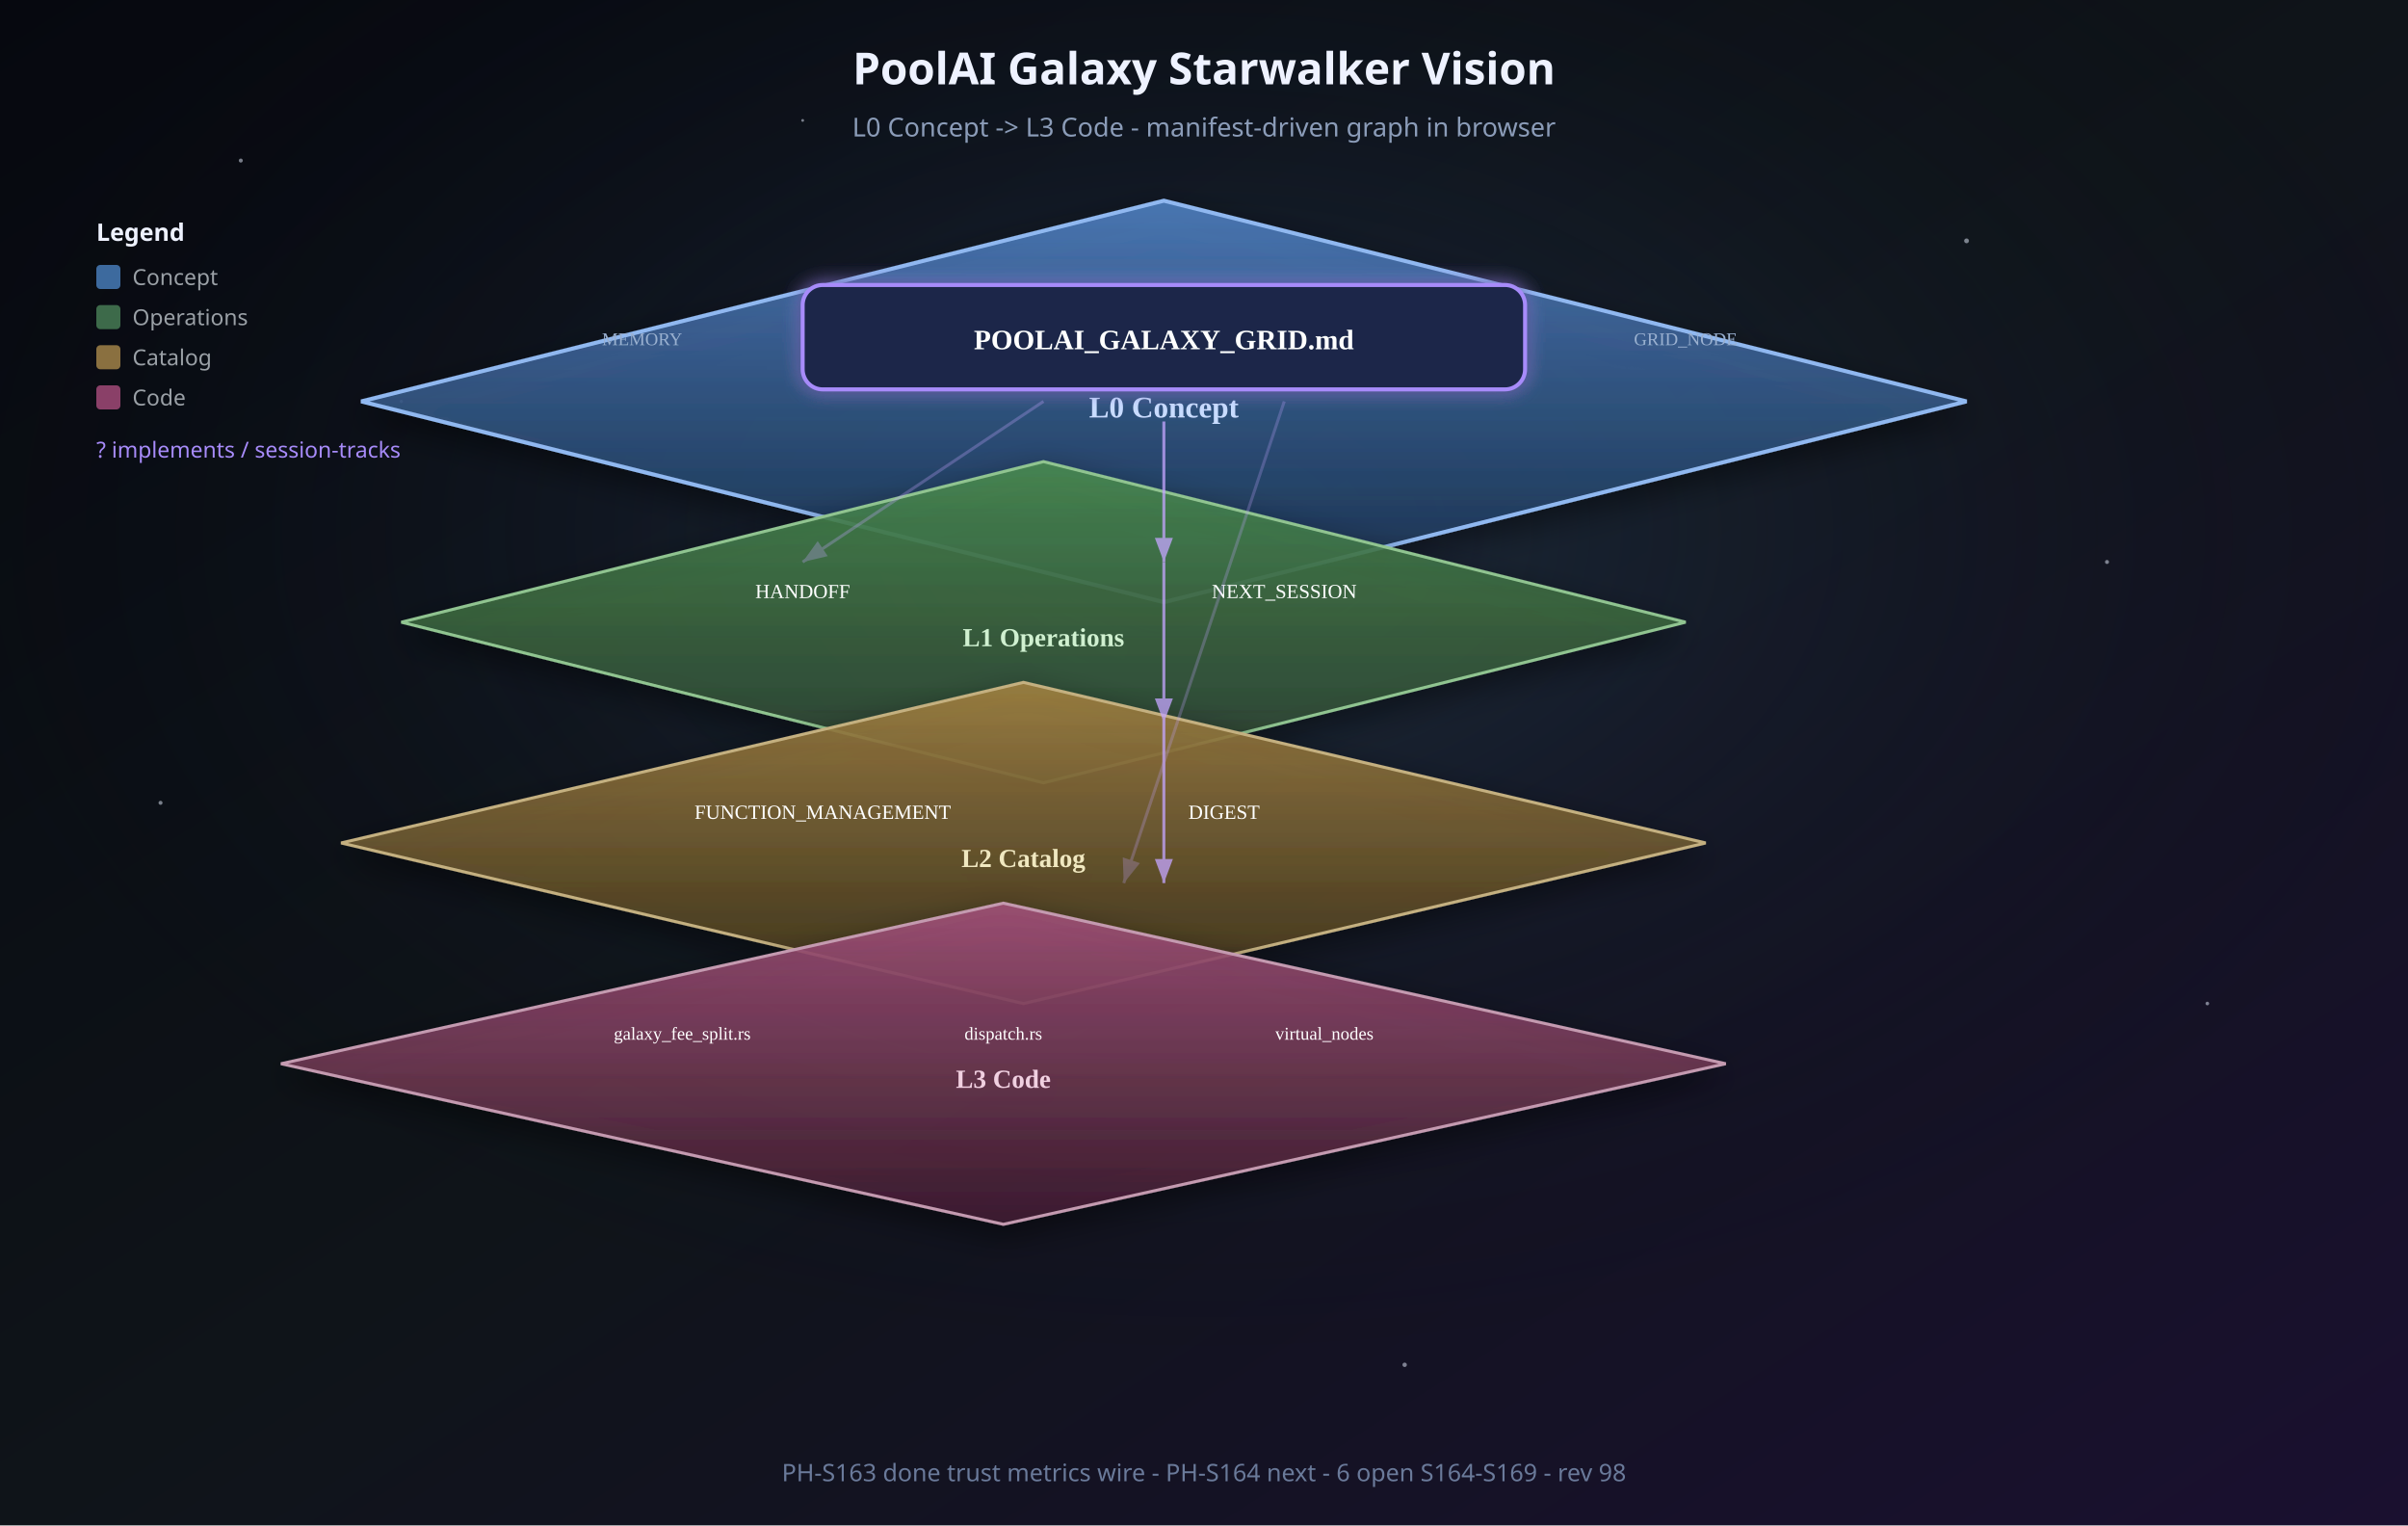
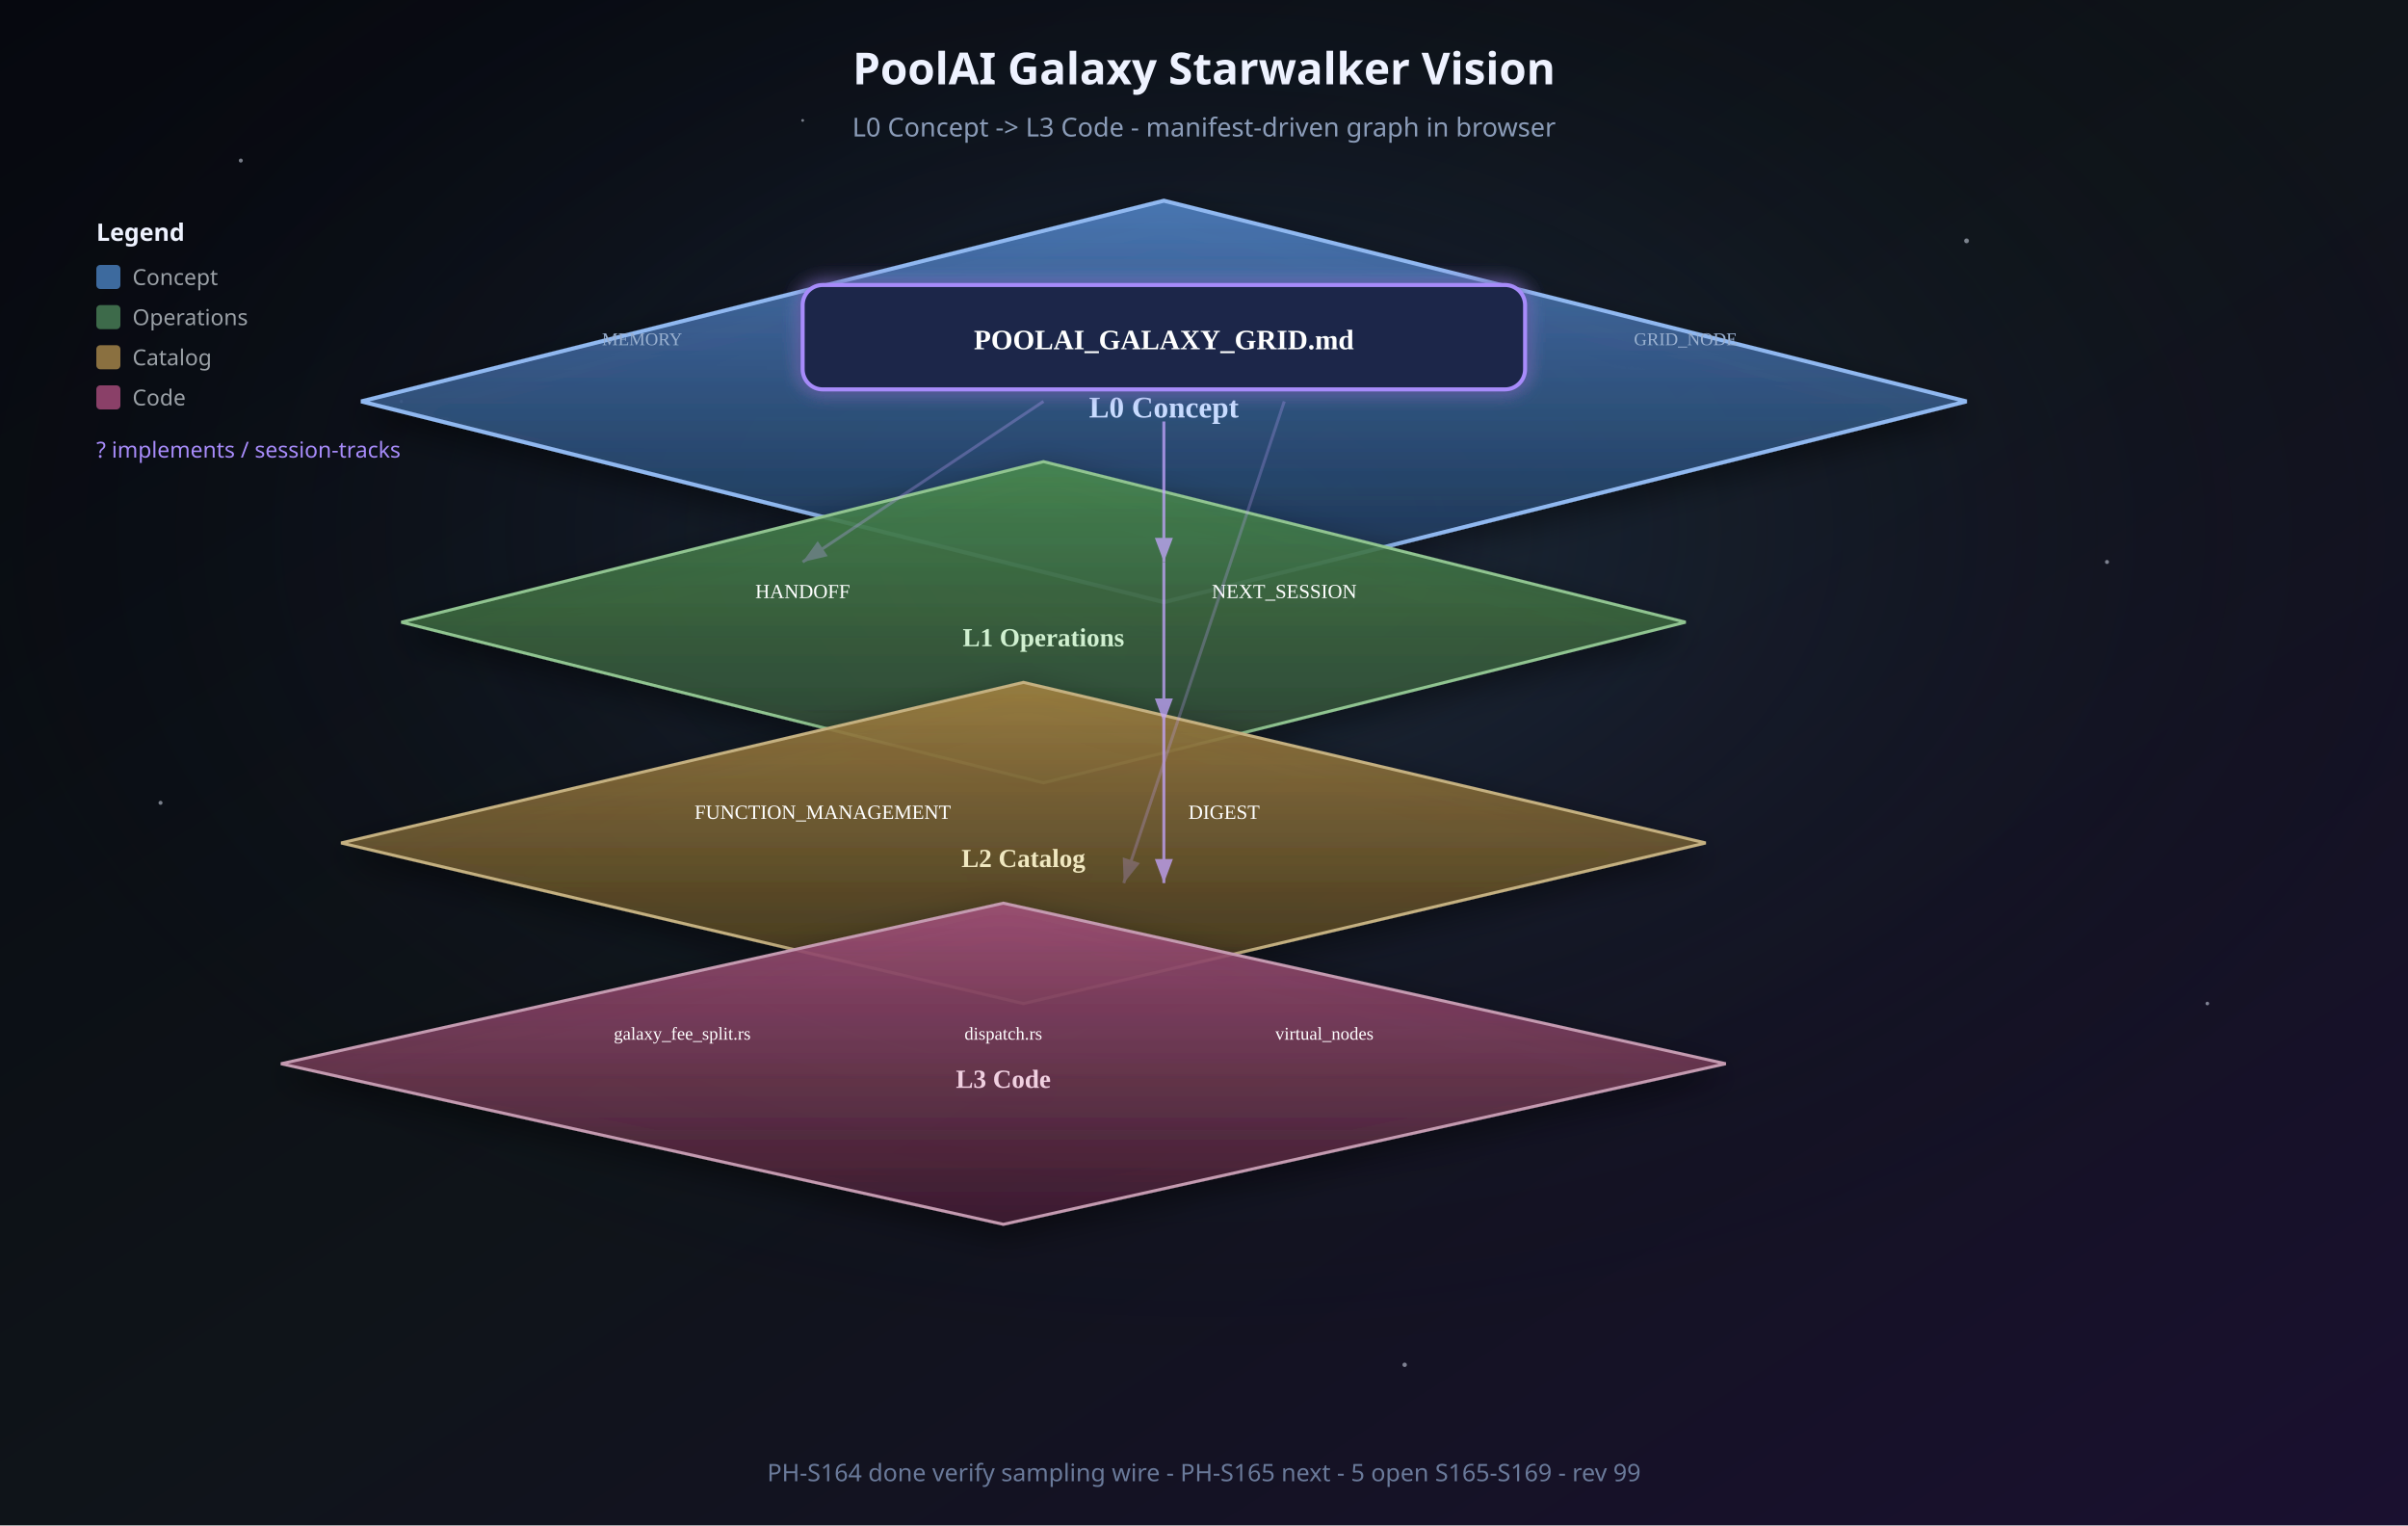
<svg xmlns="http://www.w3.org/2000/svg" viewBox="0 0 1200 760" role="img" aria-labelledby="title desc">
  <defs>
    <linearGradient id="bg" x1="0%" y1="0%" x2="100%" y2="100%">
      <stop offset="0%" stop-color="#06080f" />
      <stop offset="50%" stop-color="#0f1419" />
      <stop offset="100%" stop-color="#1a1030" />
    </linearGradient>
    <radialGradient id="nebula" cx="50%" cy="35%" r="55%">
      <stop offset="0%" stop-color="#3d5a8a" stop-opacity="0.35" />
      <stop offset="100%" stop-color="#06080f" stop-opacity="0" />
    </radialGradient>
    <linearGradient id="planeL0" x1="0%" y1="0%" x2="0%" y2="100%">
      <stop offset="0%" stop-color="#4a7ab8" stop-opacity="0.95" />
      <stop offset="100%" stop-color="#1e3350" stop-opacity="0.85" />
    </linearGradient>
    <linearGradient id="planeL1" x1="0%" y1="0%" x2="0%" y2="100%">
      <stop offset="0%" stop-color="#4a8a50" stop-opacity="0.9" />
      <stop offset="100%" stop-color="#2a4030" stop-opacity="0.85" />
    </linearGradient>
    <linearGradient id="planeL2" x1="0%" y1="0%" x2="0%" y2="100%">
      <stop offset="0%" stop-color="#a08040" stop-opacity="0.9" />
      <stop offset="100%" stop-color="#403520" stop-opacity="0.85" />
    </linearGradient>
    <linearGradient id="planeL3" x1="0%" y1="0%" x2="0%" y2="100%">
      <stop offset="0%" stop-color="#a05078" stop-opacity="0.9" />
      <stop offset="100%" stop-color="#402030" stop-opacity="0.85" />
    </linearGradient>
    <filter id="shadow" x="-30%" y="-30%" width="160%" height="160%">
      <feDropShadow dx="0" dy="6" stdDeviation="8" flood-color="#000" flood-opacity="0.5" />
    </filter>
    <filter id="glow" x="-50%" y="-50%" width="200%" height="200%">
      <feGaussianBlur stdDeviation="4" result="b" />
      <feMerge>
        <feMergeNode in="b" />
        <feMergeNode in="SourceGraphic" />
      </feMerge>
    </filter>
    <marker id="arrow" markerWidth="10" markerHeight="10" refX="8" refY="3" orient="auto">
      <path d="M0,0 L8,3 L0,6 Z" fill="#c4a5ff" />
    </marker>
  </defs>
  <rect width="1200" height="760" fill="url(#bg)" />
  <rect width="1200" height="760" fill="url(#nebula)" />
  <g fill="#e8f0ff" opacity="0.5">
    <circle cx="120" cy="80" r="1" />
    <circle cx="980" cy="120" r="1.2" />
    <circle cx="200" cy="200" r="0.8" />
    <circle cx="1050" cy="280" r="1" />
    <circle cx="80" cy="400" r="1" />
    <circle cx="1100" cy="500" r="0.9" />
    <circle cx="400" cy="60" r="0.7" />
    <circle cx="700" cy="680" r="1.1" />
  </g>
  <text x="600" y="42" text-anchor="middle" fill="#eef2ff" font-family="Segoe UI, system-ui, sans-serif" font-size="22" font-weight="600">PoolAI Galaxy Starwalker Vision</text>
  <text x="600" y="68" text-anchor="middle" fill="#8b9cb8" font-family="Segoe UI, system-ui, sans-serif" font-size="13">L0 Concept -&gt; L3 Code - manifest-driven graph in browser</text>
  <g transform="translate(180, 100)" filter="url(#shadow)">
    <path d="M0 100 L400 0 L800 100 L400 200 Z" fill="url(#planeL0)" stroke="#90b8f0" stroke-width="2" />
    <text x="400" y="108" text-anchor="middle" fill="#c8dcff" font-size="15" font-weight="700">L0 Concept</text>
    <g filter="url(#glow)">
      <rect x="220" y="42" width="360" height="52" rx="10" fill="#1a2848" stroke="#a78bfa" stroke-width="2" />
      <text x="400" y="74" text-anchor="middle" fill="#fff" font-size="14" font-weight="700">POOLAI_GALAXY_GRID.md</text>
    </g>
    <text x="140" y="72" text-anchor="middle" fill="#9ab0d0" font-size="9">MEMORY</text>
    <text x="660" y="72" text-anchor="middle" fill="#9ab0d0" font-size="9">GRID_NODE</text>
  </g>
  <g transform="translate(200, 230)" filter="url(#shadow)">
    <path d="M0 80 L320 0 L640 80 L320 160 Z" fill="url(#planeL1)" stroke="#90c490" stroke-width="1.5" />
    <text x="320" y="92" text-anchor="middle" fill="#d0f0d0" font-size="13" font-weight="600">L1 Operations</text>
    <text x="200" y="68" text-anchor="middle" fill="#fff" font-size="10">HANDOFF</text>
    <text x="440" y="68" text-anchor="middle" fill="#fff" font-size="10">NEXT_SESSION</text>
  </g>
  <g transform="translate(170, 340)" filter="url(#shadow)">
    <path d="M0 80 L340 0 L680 80 L340 160 Z" fill="url(#planeL2)" stroke="#c4b080" stroke-width="1.5" />
    <text x="340" y="92" text-anchor="middle" fill="#f0e8c0" font-size="13" font-weight="600">L2 Catalog</text>
    <text x="240" y="68" text-anchor="middle" fill="#fff" font-size="10">FUNCTION_MANAGEMENT</text>
    <text x="440" y="68" text-anchor="middle" fill="#fff" font-size="10">DIGEST</text>
  </g>
  <g transform="translate(140, 450)" filter="url(#shadow)">
    <path d="M0 80 L360 0 L720 80 L360 160 Z" fill="url(#planeL3)" stroke="#c49ab0" stroke-width="1.5" />
    <text x="360" y="92" text-anchor="middle" fill="#f0d0e0" font-size="13" font-weight="600">L3 Code</text>
    <text x="200" y="68" text-anchor="middle" fill="#fff" font-size="9">galaxy_fee_split.rs</text>
    <text x="360" y="68" text-anchor="middle" fill="#fff" font-size="9">dispatch.rs</text>
    <text x="520" y="68" text-anchor="middle" fill="#fff" font-size="9">virtual_nodes</text>
  </g>
  <g fill="none" stroke="#c4a5ff" stroke-width="1.5" marker-end="url(#arrow)" opacity="0.75">
    <path d="M580 210 L580 280" />
    <path d="M580 280 L580 360" />
    <path d="M580 360 L580 440" />
    <path d="M520 200 L400 280" opacity="0.4" />
    <path d="M640 200 L560 440" opacity="0.35" />
  </g>
  <g transform="translate(48, 120)" font-family="Segoe UI, system-ui, sans-serif" font-size="11">
    <text x="0" y="0" fill="#eef2ff" font-weight="600" font-size="12">Legend</text>
    <rect x="0" y="12" width="12" height="12" rx="2" fill="#3d6a9e" />
    <text x="18" y="22" fill="#9aa0a6">Concept</text>
    <rect x="0" y="32" width="12" height="12" rx="2" fill="#3d6a4a" />
    <text x="18" y="42" fill="#9aa0a6">Operations</text>
    <rect x="0" y="52" width="12" height="12" rx="2" fill="#8a7040" />
    <text x="18" y="62" fill="#9aa0a6">Catalog</text>
    <rect x="0" y="72" width="12" height="12" rx="2" fill="#8a4068" />
    <text x="18" y="82" fill="#9aa0a6">Code</text>
    <text x="0" y="108" fill="#a78bfa">? implements / session-tracks</text>
  </g>
-   <text x="600" y="738" text-anchor="middle" fill="#6a7a9a" font-family="Segoe UI, system-ui, sans-serif" font-size="12">PH-S163 done trust metrics wire - PH-S164 next - 6 open S164-S169 - rev 98</text>
+   <text x="600" y="738" text-anchor="middle" fill="#6a7a9a" font-family="Segoe UI, system-ui, sans-serif" font-size="12">PH-S164 done verify sampling wire - PH-S165 next - 5 open S165-S169 - rev 99</text>
</svg>
